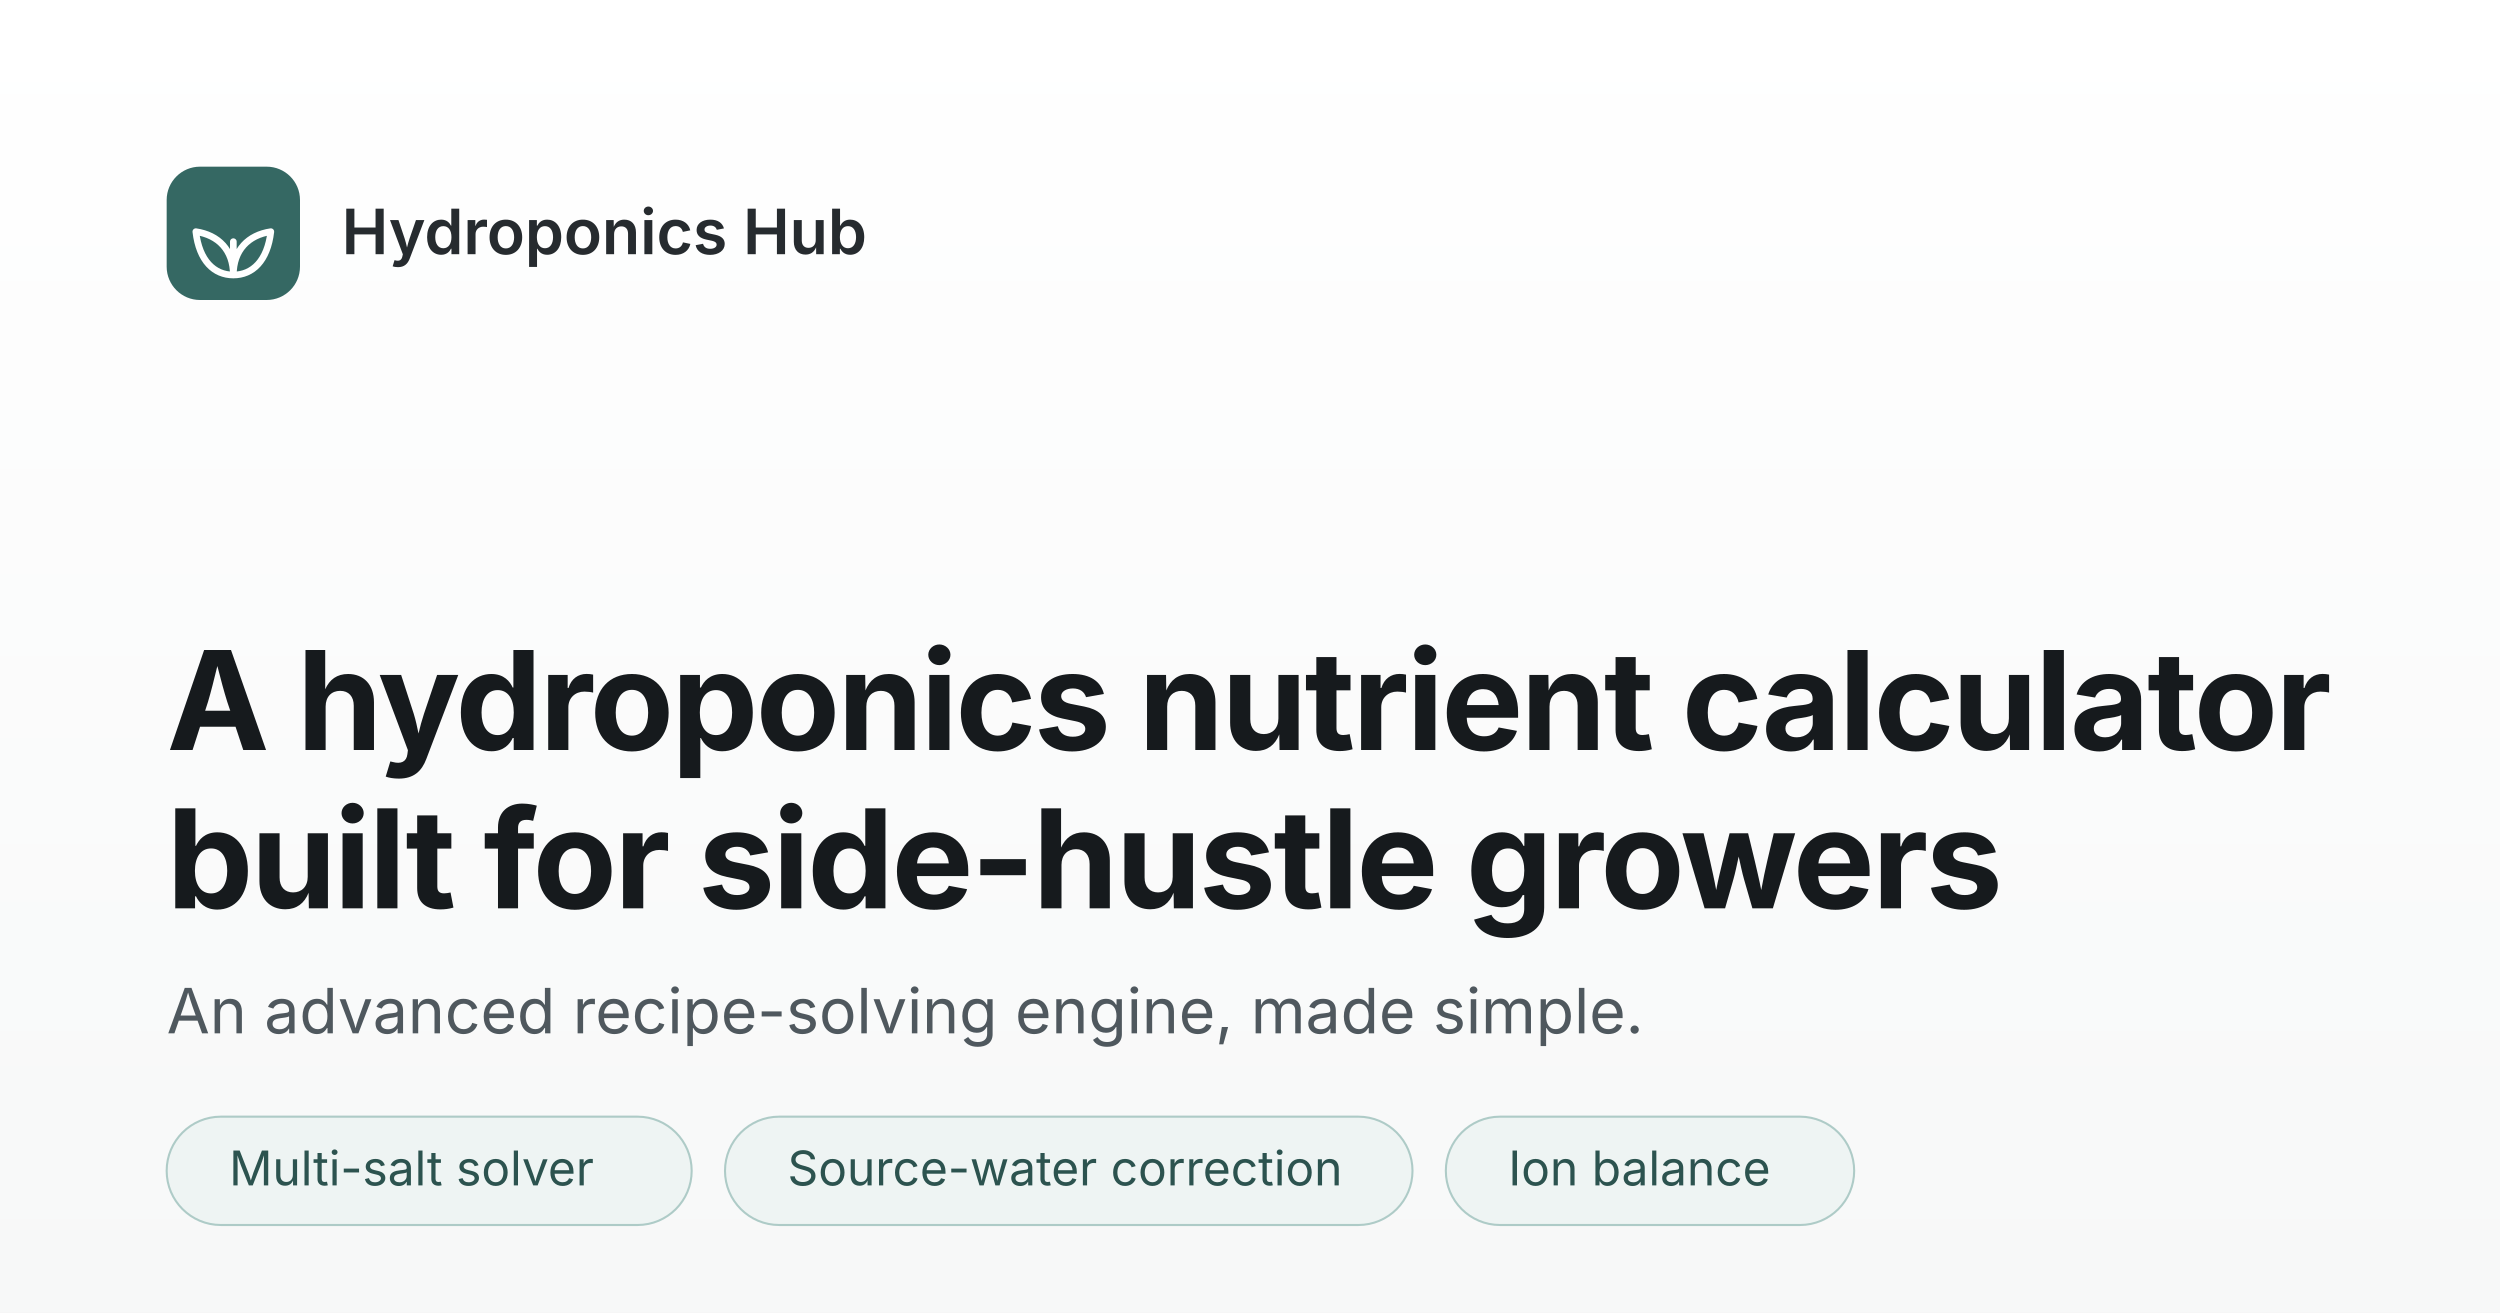
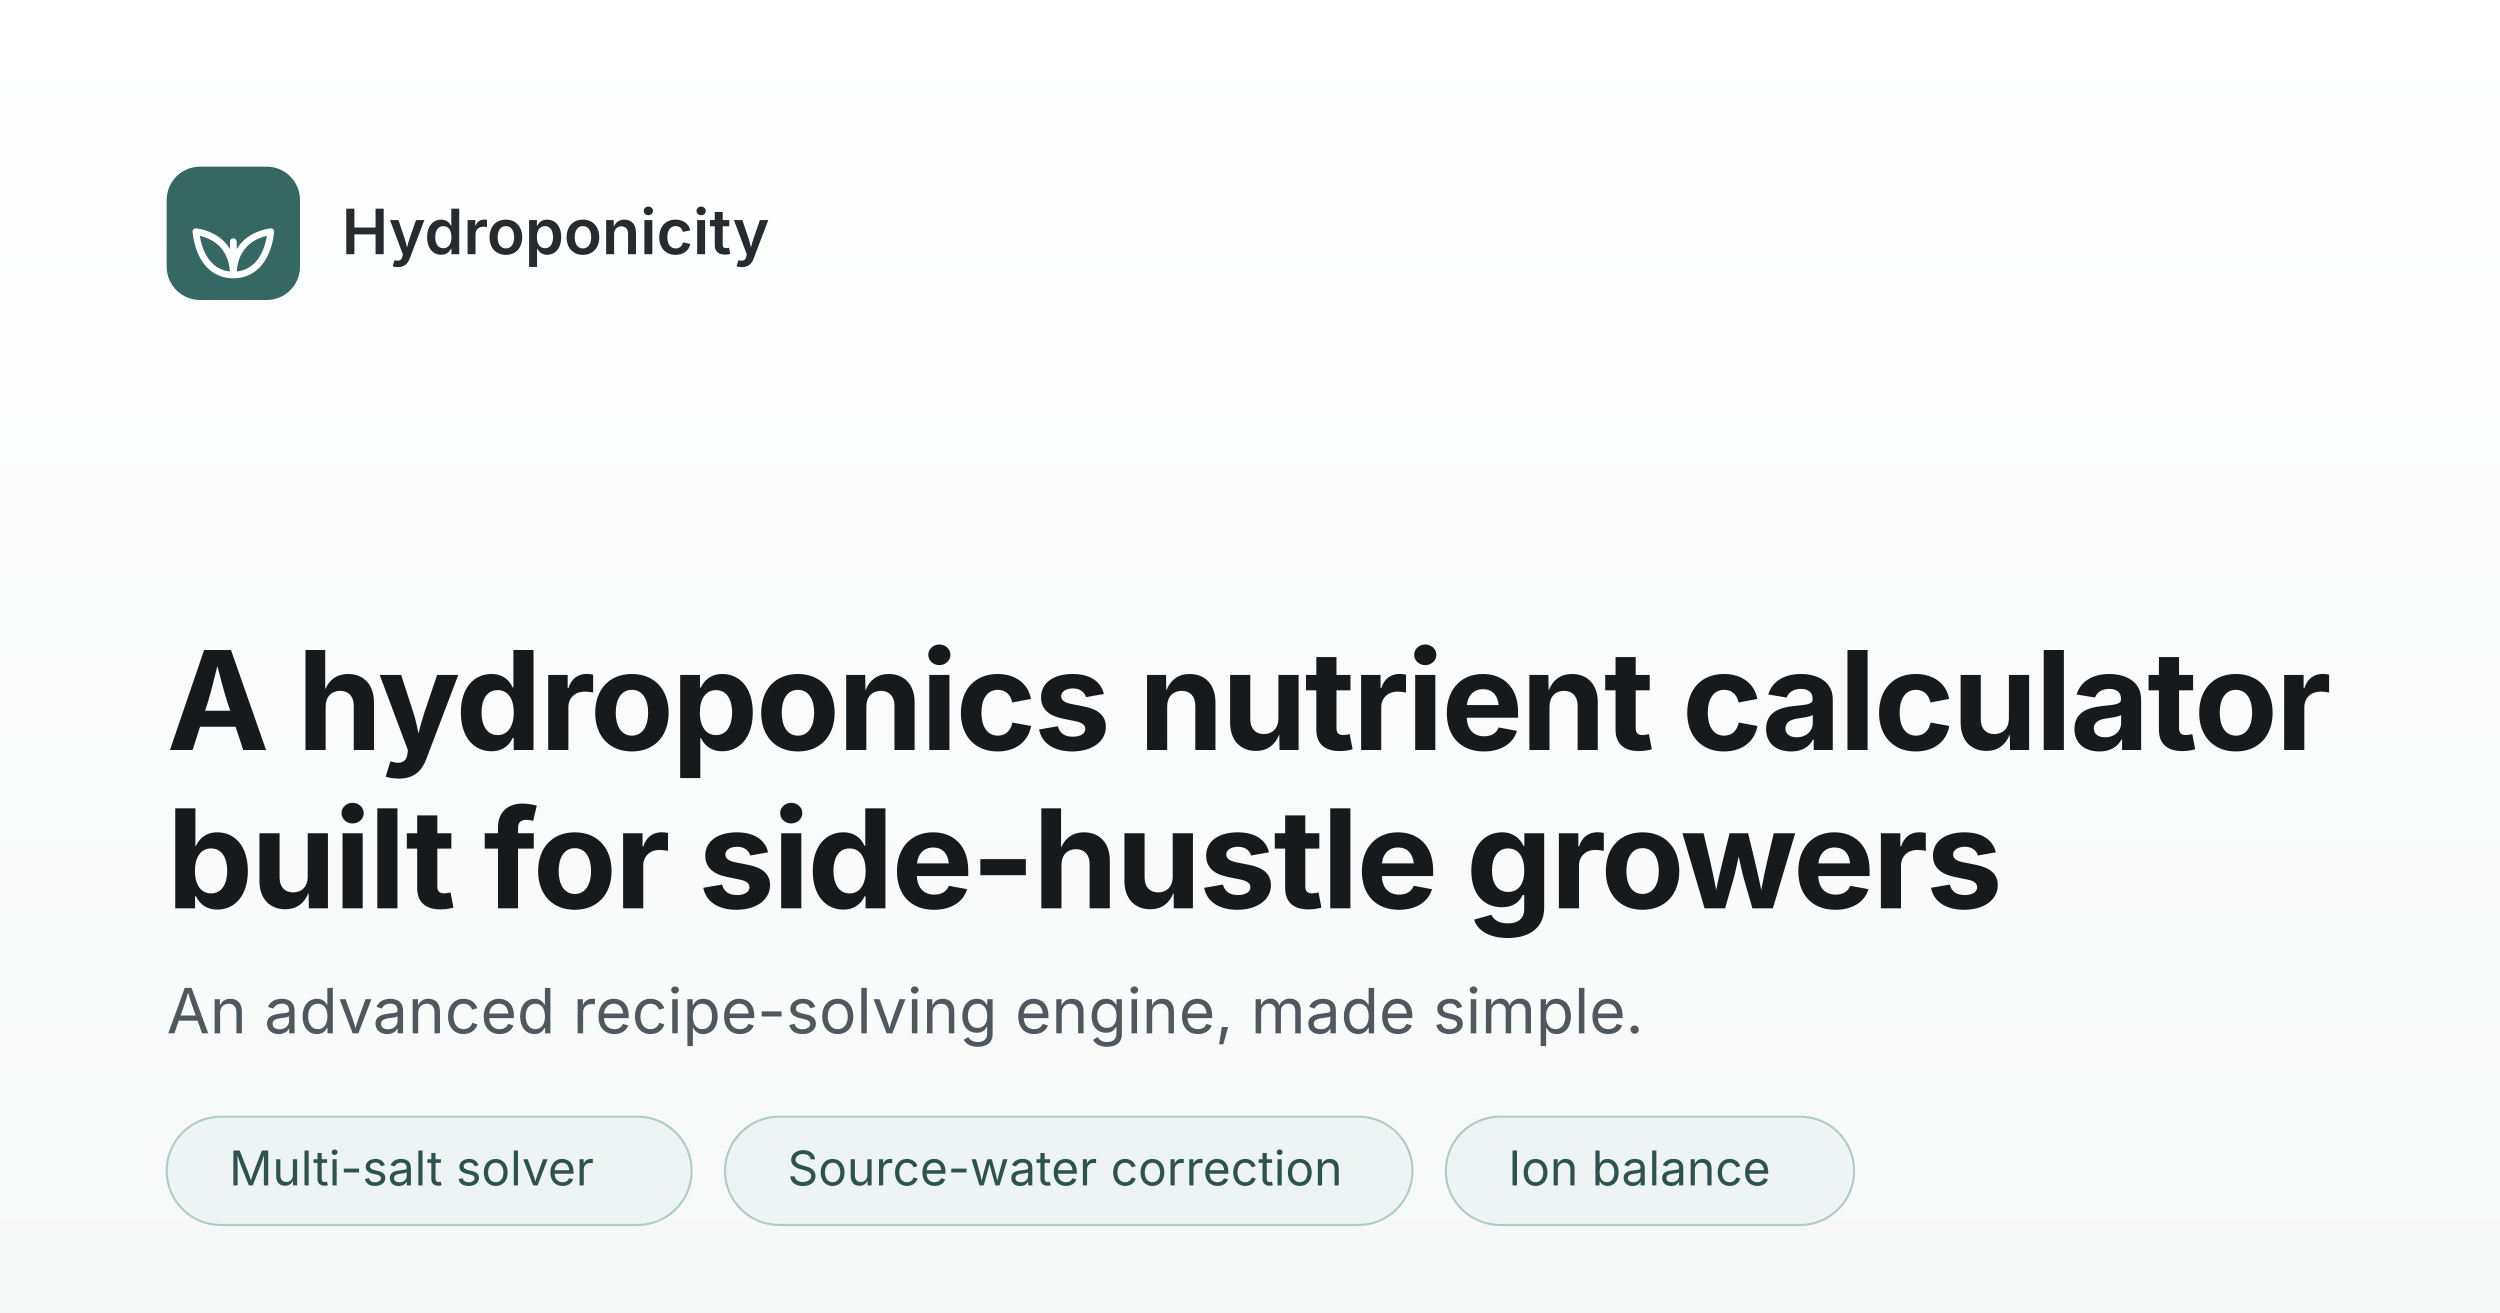
<svg xmlns="http://www.w3.org/2000/svg" width="1200" height="630" viewBox="0 0 1200 630" fill="none">
  <rect width="1200" height="630" fill="#f7f8f8" />
  <rect width="1200" height="630" fill="url(#g)" />
  <defs>
    <linearGradient id="g" x1="0" y1="0" x2="0" y2="630" gradientUnits="userSpaceOnUse">
      <stop stop-color="#ffffff" />
      <stop offset="1" stop-color="#f7f8f8" />
    </linearGradient>
  </defs>
  <g transform="translate(80,80)">
    <rect width="64" height="64" rx="16" fill="#356863" />
    <path d="M32 52c0-12 7.2-19.2 18-20.8-1.6 14-8.8 20.8-18 20.8Zm0 0c0-12-7.2-19.2-18-20.8 1.6 14 8.8 20.8 18 20.8Zm0 0V36" stroke="#ffffff" stroke-width="3.2" stroke-linecap="round" stroke-linejoin="round" />
-     <text x="84" y="42" font-family="Inter, Segoe UI, Arial, sans-serif" font-size="30" font-weight="600" fill="#262b2f">Hydroponics Hub</text>
+     <text x="84" y="42" font-family="Inter, Segoe UI, Arial, sans-serif" font-size="30" font-weight="600" fill="#262b2f">Hydroponicity</text>
  </g>
  <text x="80" y="360" font-family="Inter, Segoe UI, Arial, sans-serif" font-size="66" font-weight="700" fill="#161a1d" letter-spacing="-1.2">A hydroponics nutrient calculator</text>
  <text x="80" y="436" font-family="Inter, Segoe UI, Arial, sans-serif" font-size="66" font-weight="700" fill="#161a1d" letter-spacing="-1.2">built for side-hustle growers</text>
  <text x="80" y="496" font-family="Inter, Segoe UI, Arial, sans-serif" font-size="30" fill="#4f585e">An advanced recipe-solving engine, made simple.</text>
  <g font-family="Inter, Segoe UI, Arial, sans-serif" font-size="23" fill="#2c534f">
    <rect x="80" y="536" width="252" height="52" rx="26" fill="#eef4f3" stroke="#aecbc7" />
    <text x="110" y="569">Multi-salt solver</text>
    <rect x="348" y="536" width="330" height="52" rx="26" fill="#eef4f3" stroke="#aecbc7" />
    <text x="378" y="569">Source-water correction</text>
    <rect x="694" y="536" width="196" height="52" rx="26" fill="#eef4f3" stroke="#aecbc7" />
    <text x="724" y="569">Ion balance</text>
  </g>
</svg>
